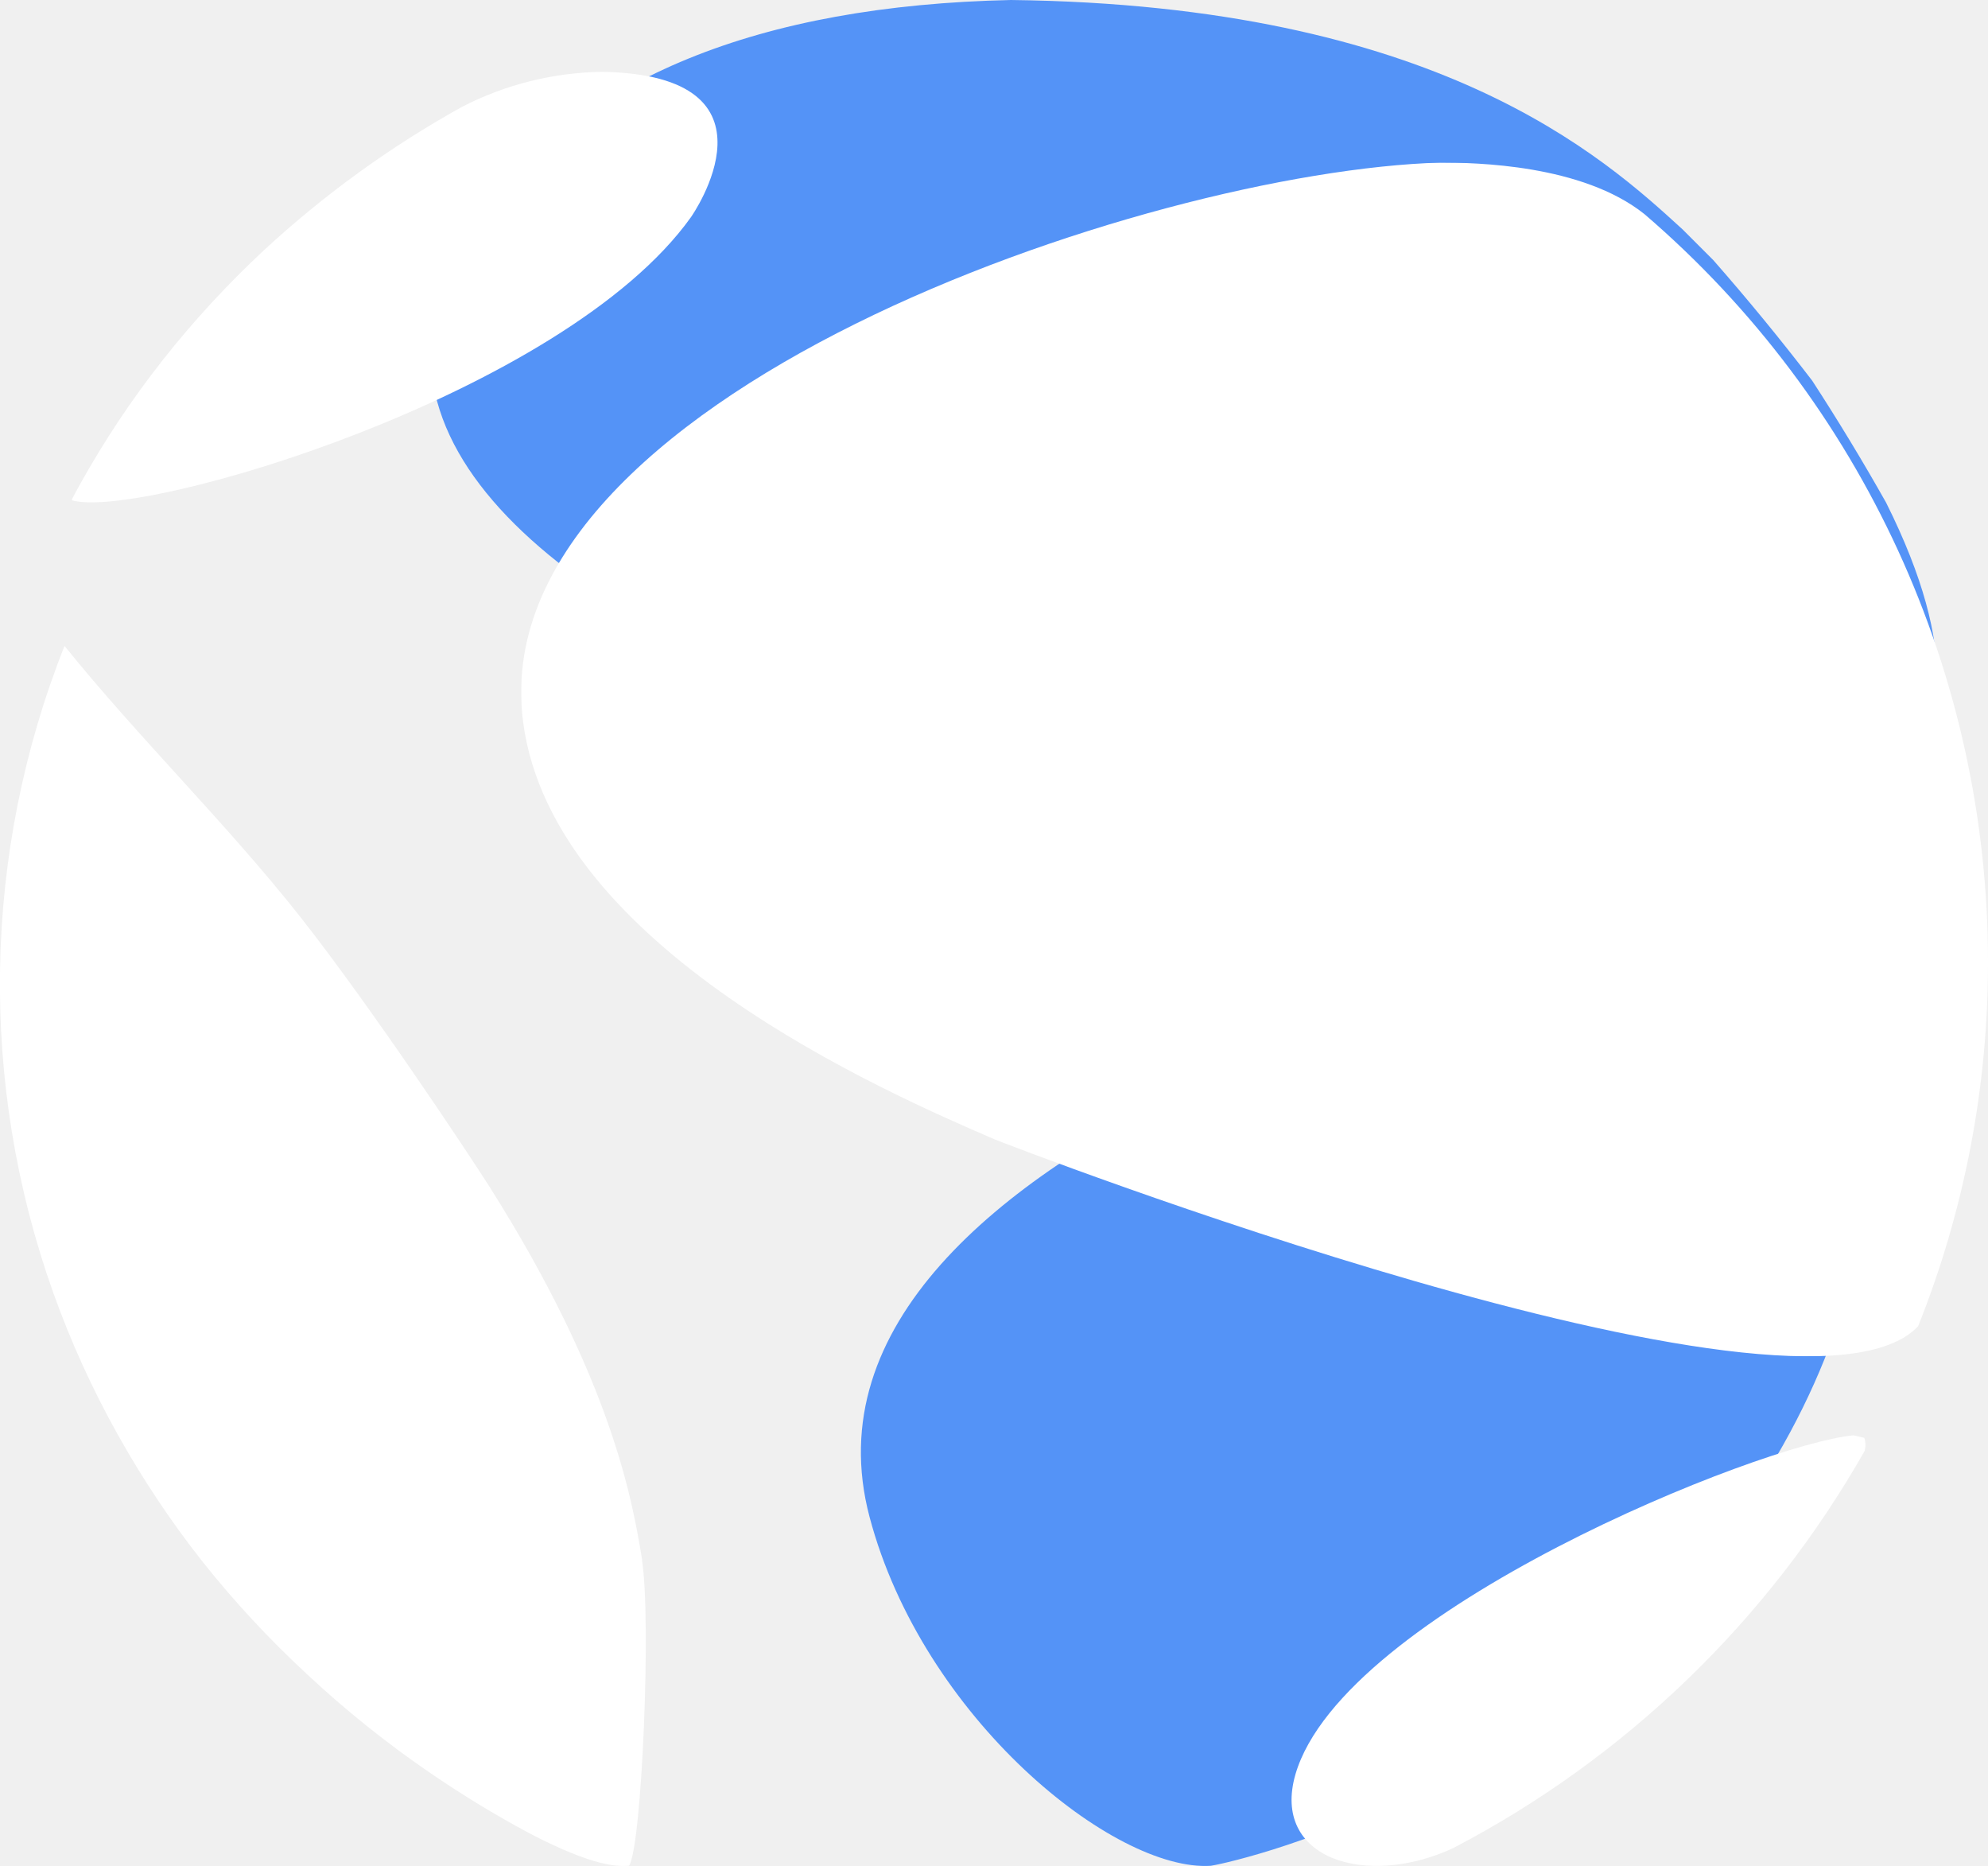
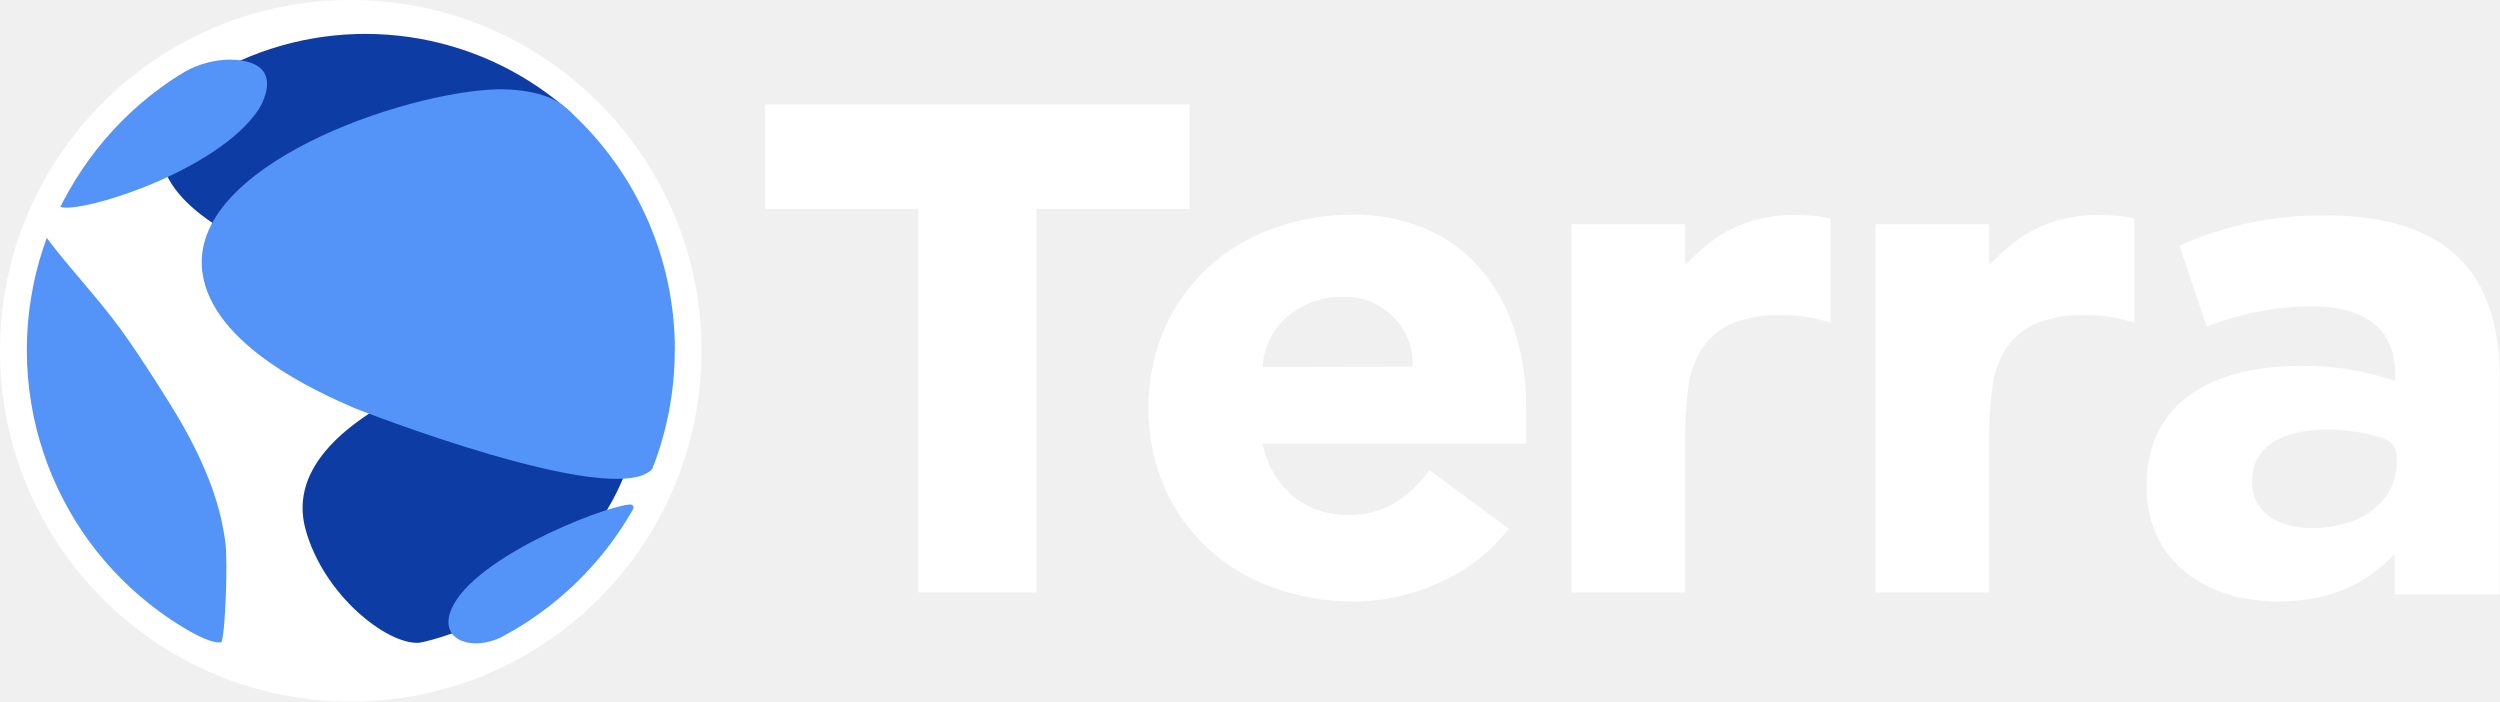
- <svg xmlns="http://www.w3.org/2000/svg" viewBox="0 0 261.09 245">
+ <svg xmlns="http://www.w3.org/2000/svg" width="360.77" height="101.25" viewBox="0 0 360.77 101.25">
  <defs>
-     <style>.cls-1{fill:#fff;}.cls-1,.cls-2{fill-rule:evenodd;}.cls-2{fill:#5493f7;}.cls-3{mask:url(#mask);}</style>
-     <mask id="mask" x="68.44" y="21.35" width="192.65" height="156.73" maskUnits="userSpaceOnUse">
-       <g id="b">
-         <path id="a" class="cls-1" d="M68.44,21.35H261.09V178.08H68.44Z" />
-       </g>
-     </mask>
+     <style>.cls-1{fill:#fff;}.cls-2{fill:#0e3ca5;}.cls-3{fill:#5493f7;}</style>
  </defs>
  <g id="Layer_2" data-name="Layer 2">
-     <g id="Layer_1-2" data-name="Layer 1">
-       <path class="cls-2" d="M63,28.48C23.52,83,175.43,120.86,229.18,111.71c9.44-1.61,38.16-6.49,18.52-45.73q-4.6-8.16-9.7-16-6.24-8.14-13-15.84-2-2-4-4C210.53,20.56,188.7.66,132.77,0,99.66.72,76.19,10.3,63,28.48m51.2,170.69c7,26.44,32.14,46.63,44.82,45.81.45,0,48.14-9.11,74.24-53.64,20.32-34.66,13.4-68.11-14.24-68.84-9.94.74-118.16,26.27-104.82,76.67" />
-       <path class="cls-1" d="M90.74,28.52C74.1,51.83,18.61,68.25,9.48,65.7l-.05-.11c.37-.7.74-1.4,1.13-2.09A122.62,122.62,0,0,1,21.37,47.28,128.12,128.12,0,0,1,34.65,32.87,134.29,134.29,0,0,1,60.73,14,41.52,41.52,0,0,1,79.07,9.43c24.72.43,11.81,18.9,11.67,19.09M84.31,204.84c1.24,7.59,0,37.6-1.7,40.14-1.44.07-4.43.24-13.1-4.28a140.39,140.39,0,0,1-13.14-8,136.53,136.53,0,0,1-16-12.83A132.42,132.42,0,0,1,26.56,205a126.84,126.84,0,0,1-11.19-16.81A123,123,0,0,1,7,169.75,120.59,120.59,0,0,1,8.47,84.81c9.93,12.3,21.41,23.42,31.18,35.85,9.29,11.83,22.08,31.12,24.69,35.24,16.16,25.58,18.74,41.36,20,48.94" />
-       <g class="cls-3">
-         <path class="cls-1" d="M261.09,126.27a128.59,128.59,0,0,1-9.18,47.87c-15.53,16.5-120.3-24.12-121.33-24.56-14.33-6.2-57.94-25.08-61.87-54.73C63,52.19,150.63,22.47,189.14,21.35c4.61,0,18.66.22,26.85,6.78a129.37,129.37,0,0,1,45.1,98.14" />
+     <g id="Layer_6" data-name="Layer 6">
+       <path class="cls-1" d="M261.55,31.14c-.39,0-1.18-.11-2.85-.11a20,20,0,0,0-4.06.4c-5.23,1-8.58,3.86-11.46,6.87V32.35H226.77V85.49h16.41V63.29a55.31,55.31,0,0,1,.43-7.22,13.86,13.86,0,0,1,1.92-5.63,9.75,9.75,0,0,1,4.21-3.66,17.33,17.33,0,0,1,7.43-1.31,22.74,22.74,0,0,1,3.56.27,25.52,25.52,0,0,1,3.44.82v-15A14.6,14.6,0,0,0,261.55,31.14Z" />
+       <path class="cls-1" d="M305.42,31.14c-.38,0-1.17-.11-2.84-.11a20.06,20.06,0,0,0-4.07.4c-5.23,1-8.57,3.86-11.46,6.87V32.35h-16.4V85.49h16.4V63.29a53.53,53.53,0,0,1,.44-7.22,14,14,0,0,1,1.91-5.63,9.81,9.81,0,0,1,4.21-3.66A17.33,17.33,0,0,1,301,45.47a22.65,22.65,0,0,1,3.56.27,24.82,24.82,0,0,1,3.44.82v-15A14.6,14.6,0,0,0,305.42,31.14Z" />
+       <path class="cls-1" d="M132.51,30.16H110.42V15.07h61.24V30.16H149.57V85.49H132.51Z" />
+       <path class="cls-1" d="M217.74,76.3a26,26,0,0,1-10,7.76,29.68,29.68,0,0,1-12.46,2.74,33.54,33.54,0,0,1-11.54-2,27.72,27.72,0,0,1-9.4-5.63,26.47,26.47,0,0,1-6.29-8.8,27.89,27.89,0,0,1-2.3-11.48,27.82,27.82,0,0,1,2.3-11.48,26.51,26.51,0,0,1,6.29-8.81,27.72,27.72,0,0,1,9.4-5.63,33.54,33.54,0,0,1,11.54-2,26.27,26.27,0,0,1,10.33,2,21.48,21.48,0,0,1,7.87,5.63,25.8,25.8,0,0,1,5,8.81,35.61,35.61,0,0,1,1.75,11.48v5.14h-38a12.89,12.89,0,0,0,4.26,7.48,12.06,12.06,0,0,0,8.09,2.79,12.36,12.36,0,0,0,6.84-1.8,18.31,18.31,0,0,0,4.86-4.65ZM203.86,52.9a9.5,9.5,0,0,0-2.74-7.11,9.74,9.74,0,0,0-7.32-2.95A12,12,0,0,0,185.43,46a10,10,0,0,0-2.3,3.17,10.49,10.49,0,0,0-.92,3.77Z" />
+       <circle class="cls-1" cx="50.62" cy="50.62" r="50.62" />
+       <path class="cls-1" d="M309.77,70.25v-.2c0-11.81,9.2-17.26,22.34-17.26A40.31,40.31,0,0,1,345.66,55V54.1c0-6.35-4-9.88-11.89-9.88a41.83,41.83,0,0,0-15.32,2.92l-3.93-11.7A49.92,49.92,0,0,1,336,31.1c8.59,0,14.79,2.22,18.72,6,4.14,4,6,10,6,17.26V85.79H345.56V79.94c-3.83,4.13-9.11,6.86-16.76,6.86C318.35,86.8,309.77,81,309.77,70.25Zm36.1-3.53v-.9A2.71,2.71,0,0,0,344,63.27,25.85,25.85,0,0,0,335.83,62C329.11,62,325,64.6,325,69.44v.2c0,4.14,3.52,6.56,8.59,6.56C340.9,76.2,345.87,72.27,345.87,66.72Z" />
+       <g id="Symbol">
+         <path class="cls-2" d="M44.08,76.35c2.57,9.47,11.76,16.71,16.4,16.41.16,0,17.6-3.26,27.15-19.22,7.43-12.41,4.9-24.4-5.2-24.66-3.64.26-43.23,9.41-38.35,27.47" />
+         <path class="cls-2" d="M81.49,15.47h0A44.36,44.36,0,0,0,34.74,8.71a25.29,25.29,0,0,0-2.81,1.38c-.62.33-1.25.66-1.85,1l.15,0a20.18,20.18,0,0,0-4.68,4.43C12.81,32.4,55.49,44.63,78.3,44.67,88.79,52.2,91.74,23.46,81.49,15.47Z" />
+         <path class="cls-3" d="M37.31,15.82c-5.86,8.81-25.39,15-28.6,14.05l0,0c.13-.27.27-.53.4-.8a47.38,47.38,0,0,1,3.8-6.12A47,47,0,0,1,23,12.79a44.58,44.58,0,0,1,3.73-2.47A13.65,13.65,0,0,1,33.2,8.6c8.7.16,4.16,7.14,4.11,7.22" />
+         <path class="cls-3" d="M32.5,78.08c.42,2.77,0,13.7-.57,14.63-.49,0-1.51.09-4.45-1.56A44.25,44.25,0,0,1,23,88.25a46.77,46.77,0,0,1-5.45-4.67,47.69,47.69,0,0,1-4.68-5.45A46.82,46.82,0,0,1,9.09,72a46.08,46.08,0,0,1-2.83-6.7,45.61,45.61,0,0,1-1.77-7.2,46.71,46.71,0,0,1,0-15.17,45.49,45.49,0,0,1,1.77-7.19c.15-.47.32-.94.49-1.4h0c3.37,4.48,7.27,8.54,10.59,13.07,3.15,4.31,7.5,11.33,8.38,12.83,5.49,9.33,6.36,15.08,6.78,17.84" />
+         <path class="cls-3" d="M97.37,50.52a46.65,46.65,0,0,1-3.25,17.17c-5.51,5.92-42.63-8.65-43-8.81-5.07-2.22-20.53-9-21.92-19.63-2-15.3,29-26,42.67-26.37,1.64,0,6.62.08,9.52,2.44a46.61,46.61,0,0,1,16,35.2" />
+         <path class="cls-3" d="M72.24,92c-4,1.89-8.5.52-7.34-3.42C67.12,81,86.53,73.23,90.81,72.81c.53-.06.76.3.52.72A47.22,47.22,0,0,1,72.24,92" />
      </g>
-       <path class="cls-1" d="M190.91,242.63c-11.44,5.34-24,1.45-20.77-9.68,6.29-21.38,61.16-43.38,73.29-44.49l1.42.33a3.08,3.08,0,0,1,.05,1.7,132.74,132.74,0,0,1-54,52.14" />
    </g>
  </g>
</svg>
